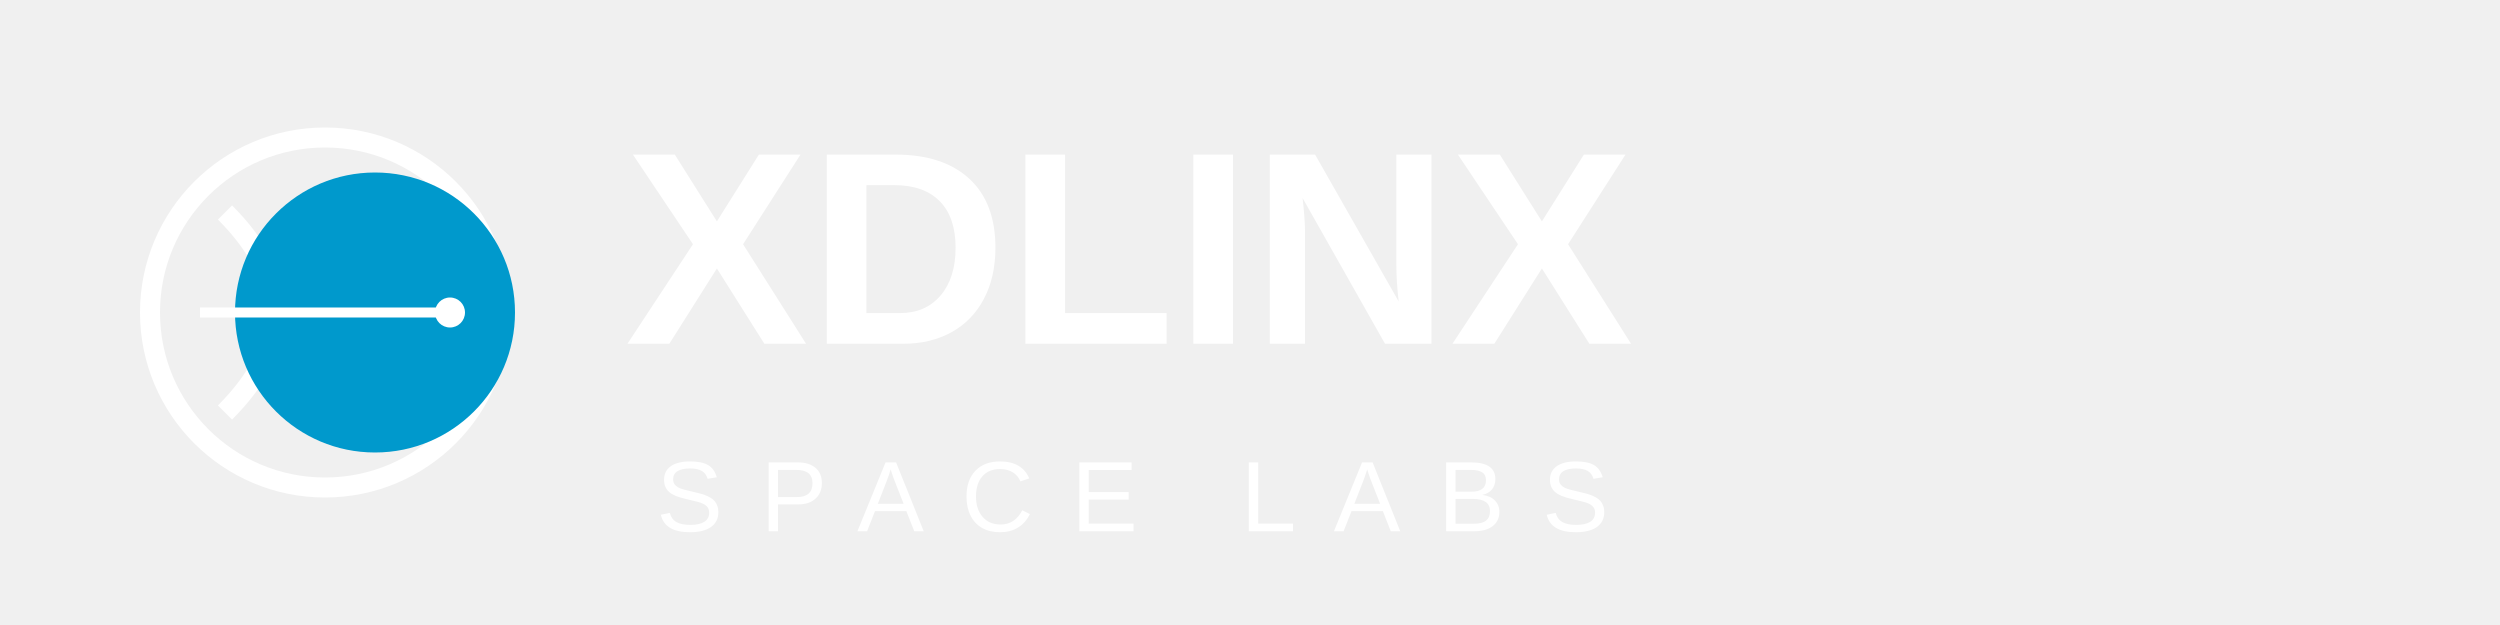
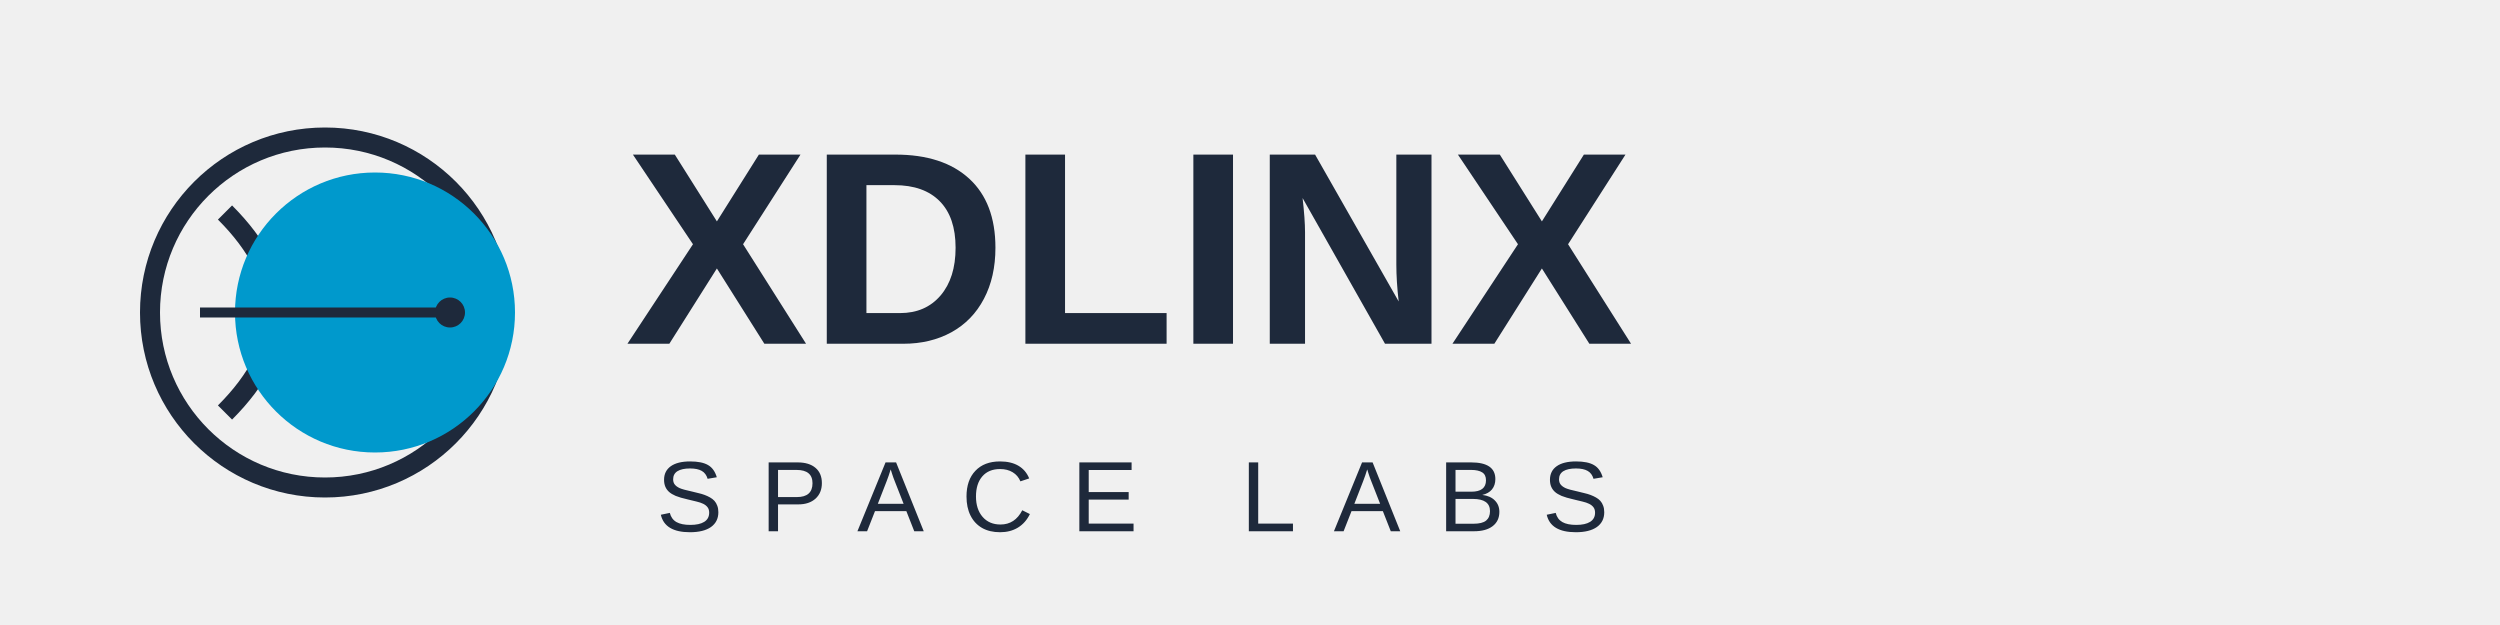
<svg xmlns="http://www.w3.org/2000/svg" viewBox="0 0 400 100">
  <rect width="400" height="100" fill="transparent" />
  <g transform="translate(20, 10) scale(0.8)">
-     <circle cx="40" cy="50" r="35" fill="none" stroke="white" stroke-width="4" />
-     <path d="M20,30 Q40,50 20,70" fill="none" stroke="white" stroke-width="4" />
-     <path d="M60,30 Q40,50 60,70" fill="none" stroke="white" stroke-width="4" />
+     <circle cx="40" cy="50" r="35" fill="none" stroke="#1e293b" stroke-width="4" />
+     <path d="M20,30 Q40,50 20,70" fill="none" stroke="#1e293b" stroke-width="4" />
+     <path d="M60,30 Q40,50 60,70" fill="none" stroke="#1e293b" stroke-width="4" />
    <circle cx="50" cy="50" r="28" fill="#0099CC" />
-     <line x1="15" y1="50" x2="65" y2="50" stroke="white" stroke-width="2" />
-     <circle cx="65" cy="50" r="3" fill="white" />
+     <line x1="15" y1="50" x2="65" y2="50" stroke="#1e293b" stroke-width="2" />
+     <circle cx="65" cy="50" r="3" fill="#1e293b" />
  </g>
-   <text x="100" y="55" font-family="Arial, sans-serif" font-weight="bold" font-size="44" fill="white">XDLINX</text>
-   <text x="105" y="85" font-family="Arial, sans-serif" font-weight="normal" font-size="16" fill="white" letter-spacing="6">SPACE LABS</text>
+   <text x="100" y="55" font-family="Arial, sans-serif" font-weight="bold" font-size="44" fill="#1e293b">XDLINX</text>
+   <text x="105" y="85" font-family="Arial, sans-serif" font-weight="normal" font-size="16" fill="#1e293b" letter-spacing="6">SPACE LABS</text>
</svg>
